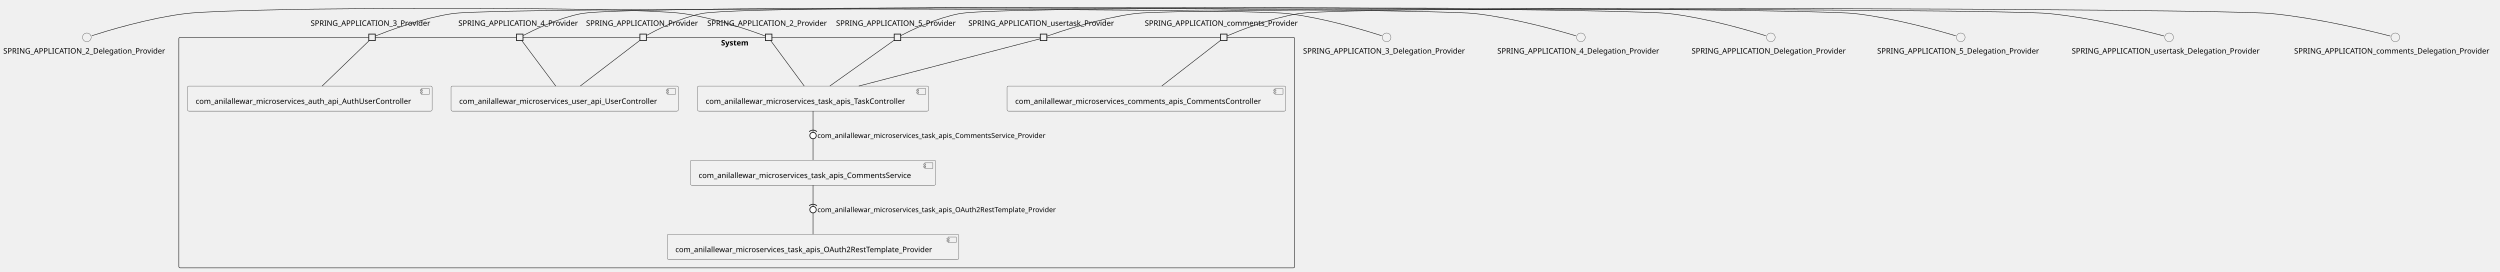
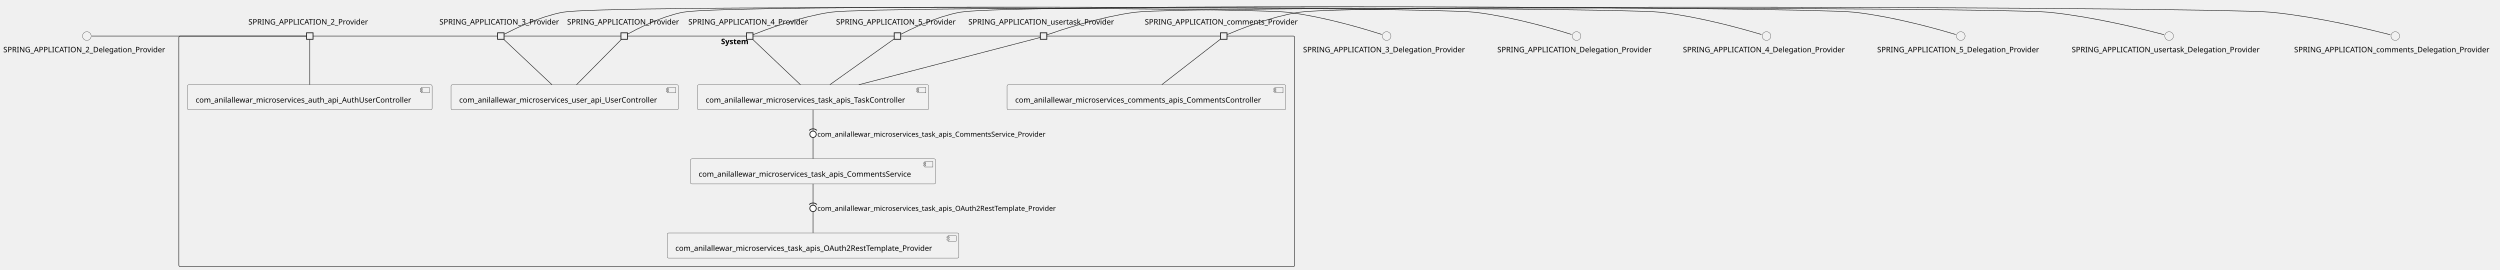
- <svg xmlns="http://www.w3.org/2000/svg" xmlns:xlink="http://www.w3.org/1999/xlink" contentStyleType="text/css" height="501px" preserveAspectRatio="none" style="width:4620px;height:501px;background:#FFFFFF;" version="1.1" viewBox="0 0 4620 501" width="4620px" zoomAndPan="magnify">
+ <svg xmlns="http://www.w3.org/2000/svg" xmlns:xlink="http://www.w3.org/1999/xlink" contentStyleType="text/css" height="498px" preserveAspectRatio="none" style="width:4620px;height:498px;background:#FFFFFF;" version="1.1" viewBox="0 0 4620 498" width="4620px" zoomAndPan="magnify">
  <defs />
  <g>
    <g id="cluster_System">
-       <rect fill="none" height="426" rx="2.5" ry="2.5" style="stroke:#181818;stroke-width:1.0;" width="2062" x="330.5" y="69.01" />
-       <text fill="#000000" font-family="sans-serif" font-size="14" font-weight="bold" lengthAdjust="spacing" textLength="58" x="1332.5" y="84.005">System</text>
+       <rect fill="none" height="426" rx="2.5" ry="2.5" style="stroke:#181818;stroke-width:1.0;" width="2062" x="330.5" y="66.62" />
+       <text fill="#000000" font-family="sans-serif" font-size="14" font-weight="bold" lengthAdjust="spacing" textLength="58" x="1332.5" y="81.615">System</text>
    </g>
    <g id="elem_com_anilallewar_microservices_auth_api_AuthUserController">
-       <a href="anilallewar-microservices-basics-spring-boot.repository#_fKMuunfAEe-9CYn1CQrWyQ" target="_top" title="anilallewar-microservices-basics-spring-boot.repository#_fKMuunfAEe-9CYn1CQrWyQ" xlink:actuate="onRequest" xlink:href="anilallewar-microservices-basics-spring-boot.repository#_fKMuunfAEe-9CYn1CQrWyQ" xlink:show="new" xlink:title="anilallewar-microservices-basics-spring-boot.repository#_fKMuunfAEe-9CYn1CQrWyQ" xlink:type="simple">
-         <rect fill="#F1F1F1" height="46.297" rx="2.5" ry="2.5" style="stroke:#181818;stroke-width:0.5;" width="452" x="346.5" y="159.01" />
-         <rect fill="#F1F1F1" height="10" style="stroke:#181818;stroke-width:0.5;" width="15" x="778.5" y="164.01" />
-         <rect fill="#F1F1F1" height="2" style="stroke:#181818;stroke-width:0.5;" width="4" x="776.5" y="166.01" />
-         <rect fill="#F1F1F1" height="2" style="stroke:#181818;stroke-width:0.5;" width="4" x="776.5" y="170.01" />
-         <text fill="#000000" font-family="sans-serif" font-size="14" lengthAdjust="spacing" textLength="412" x="361.5" y="192.005">com_anilallewar_microservices_auth_api_AuthUserController</text>
+       <a href="anilallewar-microservices-basics-spring-boot.repository#_W7XdRXiKEe-ny6Kw18A-zw" target="_top" title="anilallewar-microservices-basics-spring-boot.repository#_W7XdRXiKEe-ny6Kw18A-zw" xlink:actuate="onRequest" xlink:href="anilallewar-microservices-basics-spring-boot.repository#_W7XdRXiKEe-ny6Kw18A-zw" xlink:show="new" xlink:title="anilallewar-microservices-basics-spring-boot.repository#_W7XdRXiKEe-ny6Kw18A-zw" xlink:type="simple">
+         <rect fill="#F1F1F1" height="46.297" rx="2.5" ry="2.5" style="stroke:#181818;stroke-width:0.5;" width="452" x="346.5" y="156.62" />
+         <rect fill="#F1F1F1" height="10" style="stroke:#181818;stroke-width:0.5;" width="15" x="778.5" y="161.62" />
+         <rect fill="#F1F1F1" height="2" style="stroke:#181818;stroke-width:0.5;" width="4" x="776.5" y="163.62" />
+         <rect fill="#F1F1F1" height="2" style="stroke:#181818;stroke-width:0.5;" width="4" x="776.5" y="167.62" />
+         <text fill="#000000" font-family="sans-serif" font-size="14" lengthAdjust="spacing" textLength="412" x="361.5" y="189.615">com_anilallewar_microservices_auth_api_AuthUserController</text>
      </a>
    </g>
    <g id="elem_com_anilallewar_microservices_comments_apis_CommentsController">
-       <a href="anilallewar-microservices-basics-spring-boot.repository#_fKMuunfAEe-9CYn1CQrWyQ" target="_top" title="anilallewar-microservices-basics-spring-boot.repository#_fKMuunfAEe-9CYn1CQrWyQ" xlink:actuate="onRequest" xlink:href="anilallewar-microservices-basics-spring-boot.repository#_fKMuunfAEe-9CYn1CQrWyQ" xlink:show="new" xlink:title="anilallewar-microservices-basics-spring-boot.repository#_fKMuunfAEe-9CYn1CQrWyQ" xlink:type="simple">
-         <rect fill="#F1F1F1" height="46.297" rx="2.5" ry="2.5" style="stroke:#181818;stroke-width:0.5;" width="515" x="1861" y="159.01" />
-         <rect fill="#F1F1F1" height="10" style="stroke:#181818;stroke-width:0.5;" width="15" x="2356" y="164.01" />
-         <rect fill="#F1F1F1" height="2" style="stroke:#181818;stroke-width:0.5;" width="4" x="2354" y="166.01" />
-         <rect fill="#F1F1F1" height="2" style="stroke:#181818;stroke-width:0.5;" width="4" x="2354" y="170.01" />
-         <text fill="#000000" font-family="sans-serif" font-size="14" lengthAdjust="spacing" textLength="475" x="1876" y="192.005">com_anilallewar_microservices_comments_apis_CommentsController</text>
+       <a href="anilallewar-microservices-basics-spring-boot.repository#_W7XdRXiKEe-ny6Kw18A-zw" target="_top" title="anilallewar-microservices-basics-spring-boot.repository#_W7XdRXiKEe-ny6Kw18A-zw" xlink:actuate="onRequest" xlink:href="anilallewar-microservices-basics-spring-boot.repository#_W7XdRXiKEe-ny6Kw18A-zw" xlink:show="new" xlink:title="anilallewar-microservices-basics-spring-boot.repository#_W7XdRXiKEe-ny6Kw18A-zw" xlink:type="simple">
+         <rect fill="#F1F1F1" height="46.297" rx="2.5" ry="2.5" style="stroke:#181818;stroke-width:0.5;" width="515" x="1861" y="156.62" />
+         <rect fill="#F1F1F1" height="10" style="stroke:#181818;stroke-width:0.5;" width="15" x="2356" y="161.62" />
+         <rect fill="#F1F1F1" height="2" style="stroke:#181818;stroke-width:0.5;" width="4" x="2354" y="163.62" />
+         <rect fill="#F1F1F1" height="2" style="stroke:#181818;stroke-width:0.5;" width="4" x="2354" y="167.62" />
+         <text fill="#000000" font-family="sans-serif" font-size="14" lengthAdjust="spacing" textLength="475" x="1876" y="189.615">com_anilallewar_microservices_comments_apis_CommentsController</text>
      </a>
    </g>
    <g id="elem_com_anilallewar_microservices_task_apis_CommentsService">
-       <a href="anilallewar-microservices-basics-spring-boot.repository#_fKMuunfAEe-9CYn1CQrWyQ" target="_top" title="anilallewar-microservices-basics-spring-boot.repository#_fKMuunfAEe-9CYn1CQrWyQ" xlink:actuate="onRequest" xlink:href="anilallewar-microservices-basics-spring-boot.repository#_fKMuunfAEe-9CYn1CQrWyQ" xlink:show="new" xlink:title="anilallewar-microservices-basics-spring-boot.repository#_fKMuunfAEe-9CYn1CQrWyQ" xlink:type="simple">
-         <rect fill="#F1F1F1" height="46.297" rx="2.5" ry="2.5" style="stroke:#181818;stroke-width:0.5;" width="453" x="1276" y="296.01" />
-         <rect fill="#F1F1F1" height="10" style="stroke:#181818;stroke-width:0.5;" width="15" x="1709" y="301.01" />
-         <rect fill="#F1F1F1" height="2" style="stroke:#181818;stroke-width:0.5;" width="4" x="1707" y="303.01" />
-         <rect fill="#F1F1F1" height="2" style="stroke:#181818;stroke-width:0.5;" width="4" x="1707" y="307.01" />
-         <text fill="#000000" font-family="sans-serif" font-size="14" lengthAdjust="spacing" textLength="413" x="1291" y="329.005">com_anilallewar_microservices_task_apis_CommentsService</text>
+       <a href="anilallewar-microservices-basics-spring-boot.repository#_W7XdRXiKEe-ny6Kw18A-zw" target="_top" title="anilallewar-microservices-basics-spring-boot.repository#_W7XdRXiKEe-ny6Kw18A-zw" xlink:actuate="onRequest" xlink:href="anilallewar-microservices-basics-spring-boot.repository#_W7XdRXiKEe-ny6Kw18A-zw" xlink:show="new" xlink:title="anilallewar-microservices-basics-spring-boot.repository#_W7XdRXiKEe-ny6Kw18A-zw" xlink:type="simple">
+         <rect fill="#F1F1F1" height="46.297" rx="2.5" ry="2.5" style="stroke:#181818;stroke-width:0.5;" width="453" x="1276" y="293.62" />
+         <rect fill="#F1F1F1" height="10" style="stroke:#181818;stroke-width:0.5;" width="15" x="1709" y="298.62" />
+         <rect fill="#F1F1F1" height="2" style="stroke:#181818;stroke-width:0.5;" width="4" x="1707" y="300.62" />
+         <rect fill="#F1F1F1" height="2" style="stroke:#181818;stroke-width:0.5;" width="4" x="1707" y="304.62" />
+         <text fill="#000000" font-family="sans-serif" font-size="14" lengthAdjust="spacing" textLength="413" x="1291" y="326.615">com_anilallewar_microservices_task_apis_CommentsService</text>
      </a>
    </g>
    <g id="elem_com_anilallewar_microservices_task_apis_OAuth2RestTemplate_Provider">
-       <a href="anilallewar-microservices-basics-spring-boot.repository#_fKMuunfAEe-9CYn1CQrWyQ" target="_top" title="anilallewar-microservices-basics-spring-boot.repository#_fKMuunfAEe-9CYn1CQrWyQ" xlink:actuate="onRequest" xlink:href="anilallewar-microservices-basics-spring-boot.repository#_fKMuunfAEe-9CYn1CQrWyQ" xlink:show="new" xlink:title="anilallewar-microservices-basics-spring-boot.repository#_fKMuunfAEe-9CYn1CQrWyQ" xlink:type="simple">
-         <rect fill="#F1F1F1" height="46.297" rx="2.5" ry="2.5" style="stroke:#181818;stroke-width:0.5;" width="539" x="1233" y="433.01" />
-         <rect fill="#F1F1F1" height="10" style="stroke:#181818;stroke-width:0.5;" width="15" x="1752" y="438.01" />
-         <rect fill="#F1F1F1" height="2" style="stroke:#181818;stroke-width:0.5;" width="4" x="1750" y="440.01" />
-         <rect fill="#F1F1F1" height="2" style="stroke:#181818;stroke-width:0.5;" width="4" x="1750" y="444.01" />
-         <text fill="#000000" font-family="sans-serif" font-size="14" lengthAdjust="spacing" textLength="499" x="1248" y="466.005">com_anilallewar_microservices_task_apis_OAuth2RestTemplate_Provider</text>
+       <a href="anilallewar-microservices-basics-spring-boot.repository#_W7XdRXiKEe-ny6Kw18A-zw" target="_top" title="anilallewar-microservices-basics-spring-boot.repository#_W7XdRXiKEe-ny6Kw18A-zw" xlink:actuate="onRequest" xlink:href="anilallewar-microservices-basics-spring-boot.repository#_W7XdRXiKEe-ny6Kw18A-zw" xlink:show="new" xlink:title="anilallewar-microservices-basics-spring-boot.repository#_W7XdRXiKEe-ny6Kw18A-zw" xlink:type="simple">
+         <rect fill="#F1F1F1" height="46.297" rx="2.5" ry="2.5" style="stroke:#181818;stroke-width:0.5;" width="539" x="1233" y="430.62" />
+         <rect fill="#F1F1F1" height="10" style="stroke:#181818;stroke-width:0.5;" width="15" x="1752" y="435.62" />
+         <rect fill="#F1F1F1" height="2" style="stroke:#181818;stroke-width:0.5;" width="4" x="1750" y="437.62" />
+         <rect fill="#F1F1F1" height="2" style="stroke:#181818;stroke-width:0.5;" width="4" x="1750" y="441.62" />
+         <text fill="#000000" font-family="sans-serif" font-size="14" lengthAdjust="spacing" textLength="499" x="1248" y="463.615">com_anilallewar_microservices_task_apis_OAuth2RestTemplate_Provider</text>
      </a>
    </g>
    <g id="elem_com_anilallewar_microservices_task_apis_TaskController">
-       <a href="anilallewar-microservices-basics-spring-boot.repository#_fKMuunfAEe-9CYn1CQrWyQ" target="_top" title="anilallewar-microservices-basics-spring-boot.repository#_fKMuunfAEe-9CYn1CQrWyQ" xlink:actuate="onRequest" xlink:href="anilallewar-microservices-basics-spring-boot.repository#_fKMuunfAEe-9CYn1CQrWyQ" xlink:show="new" xlink:title="anilallewar-microservices-basics-spring-boot.repository#_fKMuunfAEe-9CYn1CQrWyQ" xlink:type="simple">
-         <rect fill="#F1F1F1" height="46.297" rx="2.5" ry="2.5" style="stroke:#181818;stroke-width:0.5;" width="427" x="1289" y="159.01" />
-         <rect fill="#F1F1F1" height="10" style="stroke:#181818;stroke-width:0.5;" width="15" x="1696" y="164.01" />
-         <rect fill="#F1F1F1" height="2" style="stroke:#181818;stroke-width:0.5;" width="4" x="1694" y="166.01" />
-         <rect fill="#F1F1F1" height="2" style="stroke:#181818;stroke-width:0.5;" width="4" x="1694" y="170.01" />
-         <text fill="#000000" font-family="sans-serif" font-size="14" lengthAdjust="spacing" textLength="387" x="1304" y="192.005">com_anilallewar_microservices_task_apis_TaskController</text>
+       <a href="anilallewar-microservices-basics-spring-boot.repository#_W7XdRXiKEe-ny6Kw18A-zw" target="_top" title="anilallewar-microservices-basics-spring-boot.repository#_W7XdRXiKEe-ny6Kw18A-zw" xlink:actuate="onRequest" xlink:href="anilallewar-microservices-basics-spring-boot.repository#_W7XdRXiKEe-ny6Kw18A-zw" xlink:show="new" xlink:title="anilallewar-microservices-basics-spring-boot.repository#_W7XdRXiKEe-ny6Kw18A-zw" xlink:type="simple">
+         <rect fill="#F1F1F1" height="46.297" rx="2.5" ry="2.5" style="stroke:#181818;stroke-width:0.5;" width="427" x="1289" y="156.62" />
+         <rect fill="#F1F1F1" height="10" style="stroke:#181818;stroke-width:0.5;" width="15" x="1696" y="161.62" />
+         <rect fill="#F1F1F1" height="2" style="stroke:#181818;stroke-width:0.5;" width="4" x="1694" y="163.62" />
+         <rect fill="#F1F1F1" height="2" style="stroke:#181818;stroke-width:0.5;" width="4" x="1694" y="167.62" />
+         <text fill="#000000" font-family="sans-serif" font-size="14" lengthAdjust="spacing" textLength="387" x="1304" y="189.615">com_anilallewar_microservices_task_apis_TaskController</text>
      </a>
    </g>
    <g id="elem_com_anilallewar_microservices_user_api_UserController">
-       <a href="anilallewar-microservices-basics-spring-boot.repository#_fKMuunfAEe-9CYn1CQrWyQ" target="_top" title="anilallewar-microservices-basics-spring-boot.repository#_fKMuunfAEe-9CYn1CQrWyQ" xlink:actuate="onRequest" xlink:href="anilallewar-microservices-basics-spring-boot.repository#_fKMuunfAEe-9CYn1CQrWyQ" xlink:show="new" xlink:title="anilallewar-microservices-basics-spring-boot.repository#_fKMuunfAEe-9CYn1CQrWyQ" xlink:type="simple">
-         <rect fill="#F1F1F1" height="46.297" rx="2.5" ry="2.5" style="stroke:#181818;stroke-width:0.5;" width="420" x="833.5" y="159.01" />
-         <rect fill="#F1F1F1" height="10" style="stroke:#181818;stroke-width:0.5;" width="15" x="1233.5" y="164.01" />
-         <rect fill="#F1F1F1" height="2" style="stroke:#181818;stroke-width:0.5;" width="4" x="1231.5" y="166.01" />
-         <rect fill="#F1F1F1" height="2" style="stroke:#181818;stroke-width:0.5;" width="4" x="1231.5" y="170.01" />
-         <text fill="#000000" font-family="sans-serif" font-size="14" lengthAdjust="spacing" textLength="380" x="848.5" y="192.005">com_anilallewar_microservices_user_api_UserController</text>
+       <a href="anilallewar-microservices-basics-spring-boot.repository#_W7XdRXiKEe-ny6Kw18A-zw" target="_top" title="anilallewar-microservices-basics-spring-boot.repository#_W7XdRXiKEe-ny6Kw18A-zw" xlink:actuate="onRequest" xlink:href="anilallewar-microservices-basics-spring-boot.repository#_W7XdRXiKEe-ny6Kw18A-zw" xlink:show="new" xlink:title="anilallewar-microservices-basics-spring-boot.repository#_W7XdRXiKEe-ny6Kw18A-zw" xlink:type="simple">
+         <rect fill="#F1F1F1" height="46.297" rx="2.5" ry="2.5" style="stroke:#181818;stroke-width:0.5;" width="420" x="833.5" y="156.62" />
+         <rect fill="#F1F1F1" height="10" style="stroke:#181818;stroke-width:0.5;" width="15" x="1233.5" y="161.62" />
+         <rect fill="#F1F1F1" height="2" style="stroke:#181818;stroke-width:0.5;" width="4" x="1231.5" y="163.62" />
+         <rect fill="#F1F1F1" height="2" style="stroke:#181818;stroke-width:0.5;" width="4" x="1231.5" y="167.62" />
+         <text fill="#000000" font-family="sans-serif" font-size="14" lengthAdjust="spacing" textLength="380" x="848.5" y="189.615">com_anilallewar_microservices_user_api_UserController</text>
      </a>
    </g>
-     <text fill="#000000" font-family="sans-serif" font-size="14" lengthAdjust="spacing" textLength="227" x="1307" y="47.708">SPRING_APPLICATION_2_Provider</text>
-     <rect fill="#F1F1F1" height="12" style="stroke:#181818;stroke-width:1.5;" width="12" x="1414.5" y="63.01" />
-     <text fill="#000000" font-family="sans-serif" font-size="14" lengthAdjust="spacing" textLength="227" x="574" y="47.708">SPRING_APPLICATION_3_Provider</text>
-     <rect fill="#F1F1F1" height="12" style="stroke:#181818;stroke-width:1.5;" width="12" x="681.5" y="63.01" />
-     <text fill="#000000" font-family="sans-serif" font-size="14" lengthAdjust="spacing" textLength="227" x="847" y="47.708">SPRING_APPLICATION_4_Provider</text>
-     <rect fill="#F1F1F1" height="12" style="stroke:#181818;stroke-width:1.5;" width="12" x="954.5" y="63.01" />
-     <text fill="#000000" font-family="sans-serif" font-size="14" lengthAdjust="spacing" textLength="227" x="1545" y="47.708">SPRING_APPLICATION_5_Provider</text>
-     <rect fill="#F1F1F1" height="12" style="stroke:#181818;stroke-width:1.5;" width="12" x="1652.5" y="63.01" />
-     <text fill="#000000" font-family="sans-serif" font-size="14" lengthAdjust="spacing" textLength="211" x="1083" y="47.708">SPRING_APPLICATION_Provider</text>
-     <rect fill="#F1F1F1" height="12" style="stroke:#181818;stroke-width:1.5;" width="12" x="1182.5" y="63.01" />
-     <text fill="#000000" font-family="sans-serif" font-size="14" lengthAdjust="spacing" textLength="292" x="2115.5" y="47.708">SPRING_APPLICATION_comments_Provider</text>
-     <rect fill="#F1F1F1" height="12" style="stroke:#181818;stroke-width:1.5;" width="12" x="2255.5" y="63.01" />
-     <text fill="#000000" font-family="sans-serif" font-size="14" lengthAdjust="spacing" textLength="278" x="1789.5" y="47.708">SPRING_APPLICATION_usertask_Provider</text>
-     <rect fill="#F1F1F1" height="12" style="stroke:#181818;stroke-width:1.5;" width="12" x="1922.5" y="63.01" />
+     <text fill="#000000" font-family="sans-serif" font-size="14" lengthAdjust="spacing" textLength="227" x="459" y="45.318">SPRING_APPLICATION_2_Provider</text>
+     <rect fill="#F1F1F1" height="12" style="stroke:#181818;stroke-width:1.5;" width="12" x="566.5" y="60.62" />
+     <text fill="#000000" font-family="sans-serif" font-size="14" lengthAdjust="spacing" textLength="227" x="812" y="45.318">SPRING_APPLICATION_3_Provider</text>
+     <rect fill="#F1F1F1" height="12" style="stroke:#181818;stroke-width:1.5;" width="12" x="919.5" y="60.62" />
+     <text fill="#000000" font-family="sans-serif" font-size="14" lengthAdjust="spacing" textLength="227" x="1272" y="45.318">SPRING_APPLICATION_4_Provider</text>
+     <rect fill="#F1F1F1" height="12" style="stroke:#181818;stroke-width:1.5;" width="12" x="1379.5" y="60.62" />
+     <text fill="#000000" font-family="sans-serif" font-size="14" lengthAdjust="spacing" textLength="227" x="1545" y="45.318">SPRING_APPLICATION_5_Provider</text>
+     <rect fill="#F1F1F1" height="12" style="stroke:#181818;stroke-width:1.5;" width="12" x="1652.5" y="60.62" />
+     <text fill="#000000" font-family="sans-serif" font-size="14" lengthAdjust="spacing" textLength="211" x="1048" y="45.318">SPRING_APPLICATION_Provider</text>
+     <rect fill="#F1F1F1" height="12" style="stroke:#181818;stroke-width:1.5;" width="12" x="1147.5" y="60.62" />
+     <text fill="#000000" font-family="sans-serif" font-size="14" lengthAdjust="spacing" textLength="292" x="2115.5" y="45.318">SPRING_APPLICATION_comments_Provider</text>
+     <rect fill="#F1F1F1" height="12" style="stroke:#181818;stroke-width:1.5;" width="12" x="2255.5" y="60.62" />
+     <text fill="#000000" font-family="sans-serif" font-size="14" lengthAdjust="spacing" textLength="278" x="1789.5" y="45.318">SPRING_APPLICATION_usertask_Provider</text>
+     <rect fill="#F1F1F1" height="12" style="stroke:#181818;stroke-width:1.5;" width="12" x="1922.5" y="60.62" />
    <g id="elem_SPRING_APPLICATION_2_Delegation_Provider">
-       <ellipse cx="160.5" cy="69.01" fill="#F1F1F1" rx="8" ry="8" style="stroke:#181818;stroke-width:0.5;" />
-       <text fill="#000000" font-family="sans-serif" font-size="14" lengthAdjust="spacing" textLength="309" x="6" y="99.005">SPRING_APPLICATION_2_Delegation_Provider</text>
+       <ellipse cx="160.5" cy="66.62" fill="#F1F1F1" rx="8" ry="8" style="stroke:#181818;stroke-width:0.5;" />
+       <text fill="#000000" font-family="sans-serif" font-size="14" lengthAdjust="spacing" textLength="309" x="6" y="96.615">SPRING_APPLICATION_2_Delegation_Provider</text>
    </g>
    <g id="elem_SPRING_APPLICATION_3_Delegation_Provider">
-       <ellipse cx="2562.5" cy="69.01" fill="#F1F1F1" rx="8" ry="8" style="stroke:#181818;stroke-width:0.5;" />
-       <text fill="#000000" font-family="sans-serif" font-size="14" lengthAdjust="spacing" textLength="309" x="2408" y="99.005">SPRING_APPLICATION_3_Delegation_Provider</text>
+       <ellipse cx="2562.5" cy="66.62" fill="#F1F1F1" rx="8" ry="8" style="stroke:#181818;stroke-width:0.5;" />
+       <text fill="#000000" font-family="sans-serif" font-size="14" lengthAdjust="spacing" textLength="309" x="2408" y="96.615">SPRING_APPLICATION_3_Delegation_Provider</text>
    </g>
    <g id="elem_SPRING_APPLICATION_4_Delegation_Provider">
-       <ellipse cx="2921.5" cy="69.01" fill="#F1F1F1" rx="8" ry="8" style="stroke:#181818;stroke-width:0.5;" />
-       <text fill="#000000" font-family="sans-serif" font-size="14" lengthAdjust="spacing" textLength="309" x="2767" y="99.005">SPRING_APPLICATION_4_Delegation_Provider</text>
+       <ellipse cx="3264.5" cy="66.62" fill="#F1F1F1" rx="8" ry="8" style="stroke:#181818;stroke-width:0.5;" />
+       <text fill="#000000" font-family="sans-serif" font-size="14" lengthAdjust="spacing" textLength="309" x="3110" y="96.615">SPRING_APPLICATION_4_Delegation_Provider</text>
    </g>
    <g id="elem_SPRING_APPLICATION_5_Delegation_Provider">
-       <ellipse cx="3623.5" cy="69.01" fill="#F1F1F1" rx="8" ry="8" style="stroke:#181818;stroke-width:0.5;" />
-       <text fill="#000000" font-family="sans-serif" font-size="14" lengthAdjust="spacing" textLength="309" x="3469" y="99.005">SPRING_APPLICATION_5_Delegation_Provider</text>
+       <ellipse cx="3623.5" cy="66.62" fill="#F1F1F1" rx="8" ry="8" style="stroke:#181818;stroke-width:0.5;" />
+       <text fill="#000000" font-family="sans-serif" font-size="14" lengthAdjust="spacing" textLength="309" x="3469" y="96.615">SPRING_APPLICATION_5_Delegation_Provider</text>
    </g>
    <g id="elem_SPRING_APPLICATION_Delegation_Provider">
-       <ellipse cx="3272.5" cy="69.01" fill="#F1F1F1" rx="8" ry="8" style="stroke:#181818;stroke-width:0.5;" />
-       <text fill="#000000" font-family="sans-serif" font-size="14" lengthAdjust="spacing" textLength="293" x="3126" y="99.005">SPRING_APPLICATION_Delegation_Provider</text>
+       <ellipse cx="2913.5" cy="66.62" fill="#F1F1F1" rx="8" ry="8" style="stroke:#181818;stroke-width:0.5;" />
+       <text fill="#000000" font-family="sans-serif" font-size="14" lengthAdjust="spacing" textLength="293" x="2767" y="96.615">SPRING_APPLICATION_Delegation_Provider</text>
    </g>
    <g id="elem_SPRING_APPLICATION_comments_Delegation_Provider">
-       <ellipse cx="4426.5" cy="69.01" fill="#F1F1F1" rx="8" ry="8" style="stroke:#181818;stroke-width:0.5;" />
-       <text fill="#000000" font-family="sans-serif" font-size="14" lengthAdjust="spacing" textLength="374" x="4239.5" y="99.005">SPRING_APPLICATION_comments_Delegation_Provider</text>
+       <ellipse cx="4426.5" cy="66.62" fill="#F1F1F1" rx="8" ry="8" style="stroke:#181818;stroke-width:0.5;" />
+       <text fill="#000000" font-family="sans-serif" font-size="14" lengthAdjust="spacing" textLength="374" x="4239.5" y="96.615">SPRING_APPLICATION_comments_Delegation_Provider</text>
    </g>
    <g id="elem_SPRING_APPLICATION_usertask_Delegation_Provider">
-       <ellipse cx="4008.5" cy="69.01" fill="#F1F1F1" rx="8" ry="8" style="stroke:#181818;stroke-width:0.5;" />
-       <text fill="#000000" font-family="sans-serif" font-size="14" lengthAdjust="spacing" textLength="360" x="3828.5" y="99.005">SPRING_APPLICATION_usertask_Delegation_Provider</text>
+       <ellipse cx="4008.5" cy="66.62" fill="#F1F1F1" rx="8" ry="8" style="stroke:#181818;stroke-width:0.5;" />
+       <text fill="#000000" font-family="sans-serif" font-size="14" lengthAdjust="spacing" textLength="360" x="3828.5" y="96.615">SPRING_APPLICATION_usertask_Delegation_Provider</text>
    </g>
    <g id="link_SPRING_APPLICATION_2_Delegation_Provider_SPRING_APPLICATION_2_Provider">
-       <path d="M169.53,66.04 C195.97,57.52 275.68,33.09 344,25.01 C445.29,13.04 1160.93,11.24 1262,25.01 C1322.84,33.3 1393.28,58.7 1414.29,66.62 " fill="none" id="SPRING_APPLICATION_2_Delegation_Provider-SPRING_APPLICATION_2_Provider" style="stroke:#181818;stroke-width:1.0;" />
+       <path d="M169.69,66.62 C223.3,66.62 523.27,66.62 566.35,66.62 " fill="none" id="SPRING_APPLICATION_2_Delegation_Provider-SPRING_APPLICATION_2_Provider" style="stroke:#181818;stroke-width:1.0;" />
    </g>
-     <g id="link_SPRING_APPLICATION_2_Provider_com_anilallewar_microservices_task_apis_TaskController">
-       <path d="M1424.24,75.07 C1435.01,89.66 1466.64,132.47 1486.23,158.99 " fill="none" id="SPRING_APPLICATION_2_Provider-com_anilallewar_microservices_task_apis_TaskController" style="stroke:#181818;stroke-width:1.0;" />
+     <g id="link_SPRING_APPLICATION_2_Provider_com_anilallewar_microservices_auth_api_AuthUserController">
+       <path d="M572.5,72.68 C572.5,87.27 572.5,130.08 572.5,156.6 " fill="none" id="SPRING_APPLICATION_2_Provider-com_anilallewar_microservices_auth_api_AuthUserController" style="stroke:#181818;stroke-width:1.0;" />
    </g>
    <g id="link_SPRING_APPLICATION_3_Delegation_Provider_SPRING_APPLICATION_3_Provider">
-       <path d="M2553.47,66.04 C2527.03,57.52 2447.32,33.09 2379,25.01 C2293.93,14.95 921.79,12.79 837,25.01 C779.69,33.27 713.73,58.47 693.62,66.51 " fill="none" id="SPRING_APPLICATION_3_Delegation_Provider-SPRING_APPLICATION_3_Provider" style="stroke:#181818;stroke-width:1.0;" />
+       <path d="M2553.47,63.65 C2527.03,55.13 2447.32,30.7 2379,22.62 C2305.13,13.89 1113.14,9.05 1040,22.62 C996.66,30.66 948.55,54.47 931.72,63.28 " fill="none" id="SPRING_APPLICATION_3_Delegation_Provider-SPRING_APPLICATION_3_Provider" style="stroke:#181818;stroke-width:1.0;" />
    </g>
-     <g id="link_SPRING_APPLICATION_3_Provider_com_anilallewar_microservices_auth_api_AuthUserController">
-       <path d="M682.26,75.07 C667.14,89.66 622.79,132.47 595.31,158.99 " fill="none" id="SPRING_APPLICATION_3_Provider-com_anilallewar_microservices_auth_api_AuthUserController" style="stroke:#181818;stroke-width:1.0;" />
+     <g id="link_SPRING_APPLICATION_3_Provider_com_anilallewar_microservices_user_api_UserController">
+       <path d="M930.88,72.68 C946.39,87.27 991.89,130.08 1020.09,156.6 " fill="none" id="SPRING_APPLICATION_3_Provider-com_anilallewar_microservices_user_api_UserController" style="stroke:#181818;stroke-width:1.0;" />
    </g>
    <g id="link_SPRING_APPLICATION_4_Delegation_Provider_SPRING_APPLICATION_4_Provider">
-       <path d="M2912.22,66.16 C2884.27,57.75 2798.32,33.12 2725,25.01 C2633.89,14.93 1165.13,8.29 1075,25.01 C1031.66,33.05 983.55,56.86 966.72,65.67 " fill="none" id="SPRING_APPLICATION_4_Delegation_Provider-SPRING_APPLICATION_4_Provider" style="stroke:#181818;stroke-width:1.0;" />
+       <path d="M3255.22,63.77 C3227.27,55.36 3141.32,30.73 3068,22.62 C2983.35,13.26 1619.3,10.47 1535,22.62 C1477.69,30.88 1411.73,56.08 1391.62,64.12 " fill="none" id="SPRING_APPLICATION_4_Delegation_Provider-SPRING_APPLICATION_4_Provider" style="stroke:#181818;stroke-width:1.0;" />
    </g>
-     <g id="link_SPRING_APPLICATION_4_Provider_com_anilallewar_microservices_user_api_UserController">
-       <path d="M964.28,75.07 C975.19,89.66 1007.2,132.47 1027.03,158.99 " fill="none" id="SPRING_APPLICATION_4_Provider-com_anilallewar_microservices_user_api_UserController" style="stroke:#181818;stroke-width:1.0;" />
+     <g id="link_SPRING_APPLICATION_4_Provider_com_anilallewar_microservices_task_apis_TaskController">
+       <path d="M1390.83,72.68 C1406.21,87.27 1451.33,130.08 1479.29,156.6 " fill="none" id="SPRING_APPLICATION_4_Provider-com_anilallewar_microservices_task_apis_TaskController" style="stroke:#181818;stroke-width:1.0;" />
    </g>
    <g id="link_SPRING_APPLICATION_5_Delegation_Provider_SPRING_APPLICATION_5_Provider">
-       <path d="M3614.22,66.16 C3586.27,57.75 3500.32,33.12 3427,25.01 C3335.72,14.92 1864.32,8.39 1774,25.01 C1730.1,33.09 1681.29,57.09 1664.53,65.8 " fill="none" id="SPRING_APPLICATION_5_Delegation_Provider-SPRING_APPLICATION_5_Provider" style="stroke:#181818;stroke-width:1.0;" />
+       <path d="M3614.22,63.77 C3586.27,55.36 3500.32,30.73 3427,22.62 C3335.72,12.53 1864.32,6 1774,22.62 C1730.1,30.7 1681.29,54.7 1664.53,63.41 " fill="none" id="SPRING_APPLICATION_5_Delegation_Provider-SPRING_APPLICATION_5_Provider" style="stroke:#181818;stroke-width:1.0;" />
    </g>
    <g id="link_SPRING_APPLICATION_5_Provider_com_anilallewar_microservices_task_apis_TaskController">
-       <path d="M1652.19,74.5 C1632.53,88.49 1571.4,131.99 1533.61,158.87 " fill="none" id="SPRING_APPLICATION_5_Provider-com_anilallewar_microservices_task_apis_TaskController" style="stroke:#181818;stroke-width:1.0;" />
+       <path d="M1652.19,72.11 C1632.53,86.1 1571.4,129.6 1533.61,156.48 " fill="none" id="SPRING_APPLICATION_5_Provider-com_anilallewar_microservices_task_apis_TaskController" style="stroke:#181818;stroke-width:1.0;" />
    </g>
    <g id="link_SPRING_APPLICATION_Delegation_Provider_SPRING_APPLICATION_Provider">
-       <path d="M3263.22,66.04 C3236.04,57.52 3154.11,33.08 3084,25.01 C2985.37,13.65 1394.44,6 1297,25.01 C1255.9,33.03 1210.69,56.63 1194.6,65.55 " fill="none" id="SPRING_APPLICATION_Delegation_Provider-SPRING_APPLICATION_Provider" style="stroke:#181818;stroke-width:1.0;" />
+       <path d="M2904.22,63.65 C2877.04,55.13 2795.11,30.69 2725,22.62 C2644.26,13.32 1341.77,7.06 1262,22.62 C1220.9,30.64 1175.69,54.24 1159.6,63.16 " fill="none" id="SPRING_APPLICATION_Delegation_Provider-SPRING_APPLICATION_Provider" style="stroke:#181818;stroke-width:1.0;" />
    </g>
    <g id="link_SPRING_APPLICATION_Provider_com_anilallewar_microservices_user_api_UserController">
-       <path d="M1182.27,74.78 C1163.62,89.05 1107.39,132.1 1072.49,158.81 " fill="none" id="SPRING_APPLICATION_Provider-com_anilallewar_microservices_user_api_UserController" style="stroke:#181818;stroke-width:1.0;" />
+       <path d="M1148.49,72.68 C1134.03,87.27 1091.61,130.08 1065.32,156.6 " fill="none" id="SPRING_APPLICATION_Provider-com_anilallewar_microservices_user_api_UserController" style="stroke:#181818;stroke-width:1.0;" />
    </g>
    <g id="link_SPRING_APPLICATION_comments_Delegation_Provider_SPRING_APPLICATION_comments_Provider">
-       <path d="M4417.41,66.62 C4386.69,58.69 4283.83,33.26 4197,25.01 C4097.67,15.57 2499.62,9.83 2401,25.01 C2347.79,33.2 2287.04,58 2267.73,66.28 " fill="none" id="SPRING_APPLICATION_comments_Delegation_Provider-SPRING_APPLICATION_comments_Provider" style="stroke:#181818;stroke-width:1.0;" />
+       <path d="M4417.41,64.23 C4386.69,56.3 4283.83,30.87 4197,22.62 C4097.67,13.18 2499.62,7.44 2401,22.62 C2347.79,30.81 2287.04,55.61 2267.73,63.89 " fill="none" id="SPRING_APPLICATION_comments_Delegation_Provider-SPRING_APPLICATION_comments_Provider" style="stroke:#181818;stroke-width:1.0;" />
    </g>
    <g id="link_SPRING_APPLICATION_comments_Provider_com_anilallewar_microservices_comments_apis_CommentsController">
-       <path d="M2255.36,74.78 C2236.97,89.05 2181.51,132.1 2147.09,158.81 " fill="none" id="SPRING_APPLICATION_comments_Provider-com_anilallewar_microservices_comments_apis_CommentsController" style="stroke:#181818;stroke-width:1.0;" />
+       <path d="M2255.36,72.39 C2236.97,86.66 2181.51,129.71 2147.09,156.42 " fill="none" id="SPRING_APPLICATION_comments_Provider-com_anilallewar_microservices_comments_apis_CommentsController" style="stroke:#181818;stroke-width:1.0;" />
    </g>
    <g id="link_SPRING_APPLICATION_usertask_Delegation_Provider_SPRING_APPLICATION_usertask_Provider">
-       <path d="M3999.27,66.51 C3969,58.45 3869.86,33.22 3786,25.01 C3692.67,15.87 2191.02,13.13 2098,25.01 C2032.56,33.37 1956.27,59.17 1934.55,66.84 " fill="none" id="SPRING_APPLICATION_usertask_Delegation_Provider-SPRING_APPLICATION_usertask_Provider" style="stroke:#181818;stroke-width:1.0;" />
+       <path d="M3999.27,64.12 C3969,56.06 3869.86,30.83 3786,22.62 C3692.67,13.48 2191.02,10.74 2098,22.62 C2032.56,30.98 1956.27,56.78 1934.55,64.45 " fill="none" id="SPRING_APPLICATION_usertask_Delegation_Provider-SPRING_APPLICATION_usertask_Provider" style="stroke:#181818;stroke-width:1.0;" />
    </g>
    <g id="link_SPRING_APPLICATION_usertask_Provider_com_anilallewar_microservices_task_apis_TaskController">
-       <path d="M1922.48,71.58 C1886.63,80.92 1699.09,129.79 1587.1,158.97 " fill="none" id="SPRING_APPLICATION_usertask_Provider-com_anilallewar_microservices_task_apis_TaskController" style="stroke:#181818;stroke-width:1.0;" />
+       <path d="M1922.48,69.19 C1886.63,78.53 1699.09,127.4 1587.1,156.58 " fill="none" id="SPRING_APPLICATION_usertask_Provider-com_anilallewar_microservices_task_apis_TaskController" style="stroke:#181818;stroke-width:1.0;" />
    </g>
    <g id="link_com_anilallewar_microservices_task_apis_TaskController_com_anilallewar_microservices_task_apis_CommentsService">
-       <path d="M1502.5,205.3 C1502.5,230.32 1502.5,270.66 1502.5,295.68 " fill="none" id="com_anilallewar_microservices_task_apis_TaskController-com_anilallewar_microservices_task_apis_CommentsService" style="stroke:#181818;stroke-width:1.0;" />
-       <text fill="#000000" font-family="sans-serif" font-size="13" lengthAdjust="spacing" textLength="447" x="1510.5" y="255.077">com_anilallewar_microservices_task_apis_CommentsService_Provider</text>
-       <path d="M1509.571,243.419 A10,10 0 0 0 1495.429 243.419" fill="none" style="stroke:#181818;stroke-width:1.5;" />
-       <ellipse cx="1502.5" cy="250.49" fill="#FFFFFF" rx="6" ry="6" style="stroke:#181818;stroke-width:1.5;" />
+       <path d="M1502.5,202.91 C1502.5,227.93 1502.5,268.27 1502.5,293.29 " fill="none" id="com_anilallewar_microservices_task_apis_TaskController-com_anilallewar_microservices_task_apis_CommentsService" style="stroke:#181818;stroke-width:1.0;" />
+       <text fill="#000000" font-family="sans-serif" font-size="13" lengthAdjust="spacing" textLength="447" x="1510.5" y="252.687">com_anilallewar_microservices_task_apis_CommentsService_Provider</text>
+       <path d="M1509.571,241.029 A10,10 0 0 0 1495.429 241.029" fill="none" style="stroke:#181818;stroke-width:1.5;" />
+       <ellipse cx="1502.5" cy="248.1" fill="#FFFFFF" rx="6" ry="6" style="stroke:#181818;stroke-width:1.5;" />
    </g>
    <g id="link_com_anilallewar_microservices_task_apis_CommentsService_com_anilallewar_microservices_task_apis_OAuth2RestTemplate_Provider">
-       <path d="M1502.5,342.3 C1502.5,367.32 1502.5,407.66 1502.5,432.68 " fill="none" id="com_anilallewar_microservices_task_apis_CommentsService-com_anilallewar_microservices_task_apis_OAuth2RestTemplate_Provider" style="stroke:#181818;stroke-width:1.0;" />
-       <text fill="#000000" font-family="sans-serif" font-size="13" lengthAdjust="spacing" textLength="465" x="1510.5" y="392.077">com_anilallewar_microservices_task_apis_OAuth2RestTemplate_Provider</text>
-       <path d="M1509.571,380.419 A10,10 0 0 0 1495.429 380.419" fill="none" style="stroke:#181818;stroke-width:1.5;" />
-       <ellipse cx="1502.5" cy="387.49" fill="#FFFFFF" rx="6" ry="6" style="stroke:#181818;stroke-width:1.5;" />
+       <path d="M1502.5,339.91 C1502.5,364.93 1502.5,405.27 1502.5,430.29 " fill="none" id="com_anilallewar_microservices_task_apis_CommentsService-com_anilallewar_microservices_task_apis_OAuth2RestTemplate_Provider" style="stroke:#181818;stroke-width:1.0;" />
+       <text fill="#000000" font-family="sans-serif" font-size="13" lengthAdjust="spacing" textLength="465" x="1510.5" y="389.687">com_anilallewar_microservices_task_apis_OAuth2RestTemplate_Provider</text>
+       <path d="M1509.571,378.029 A10,10 0 0 0 1495.429 378.029" fill="none" style="stroke:#181818;stroke-width:1.5;" />
+       <ellipse cx="1502.5" cy="385.1" fill="#FFFFFF" rx="6" ry="6" style="stroke:#181818;stroke-width:1.5;" />
    </g>
  </g>
</svg>
